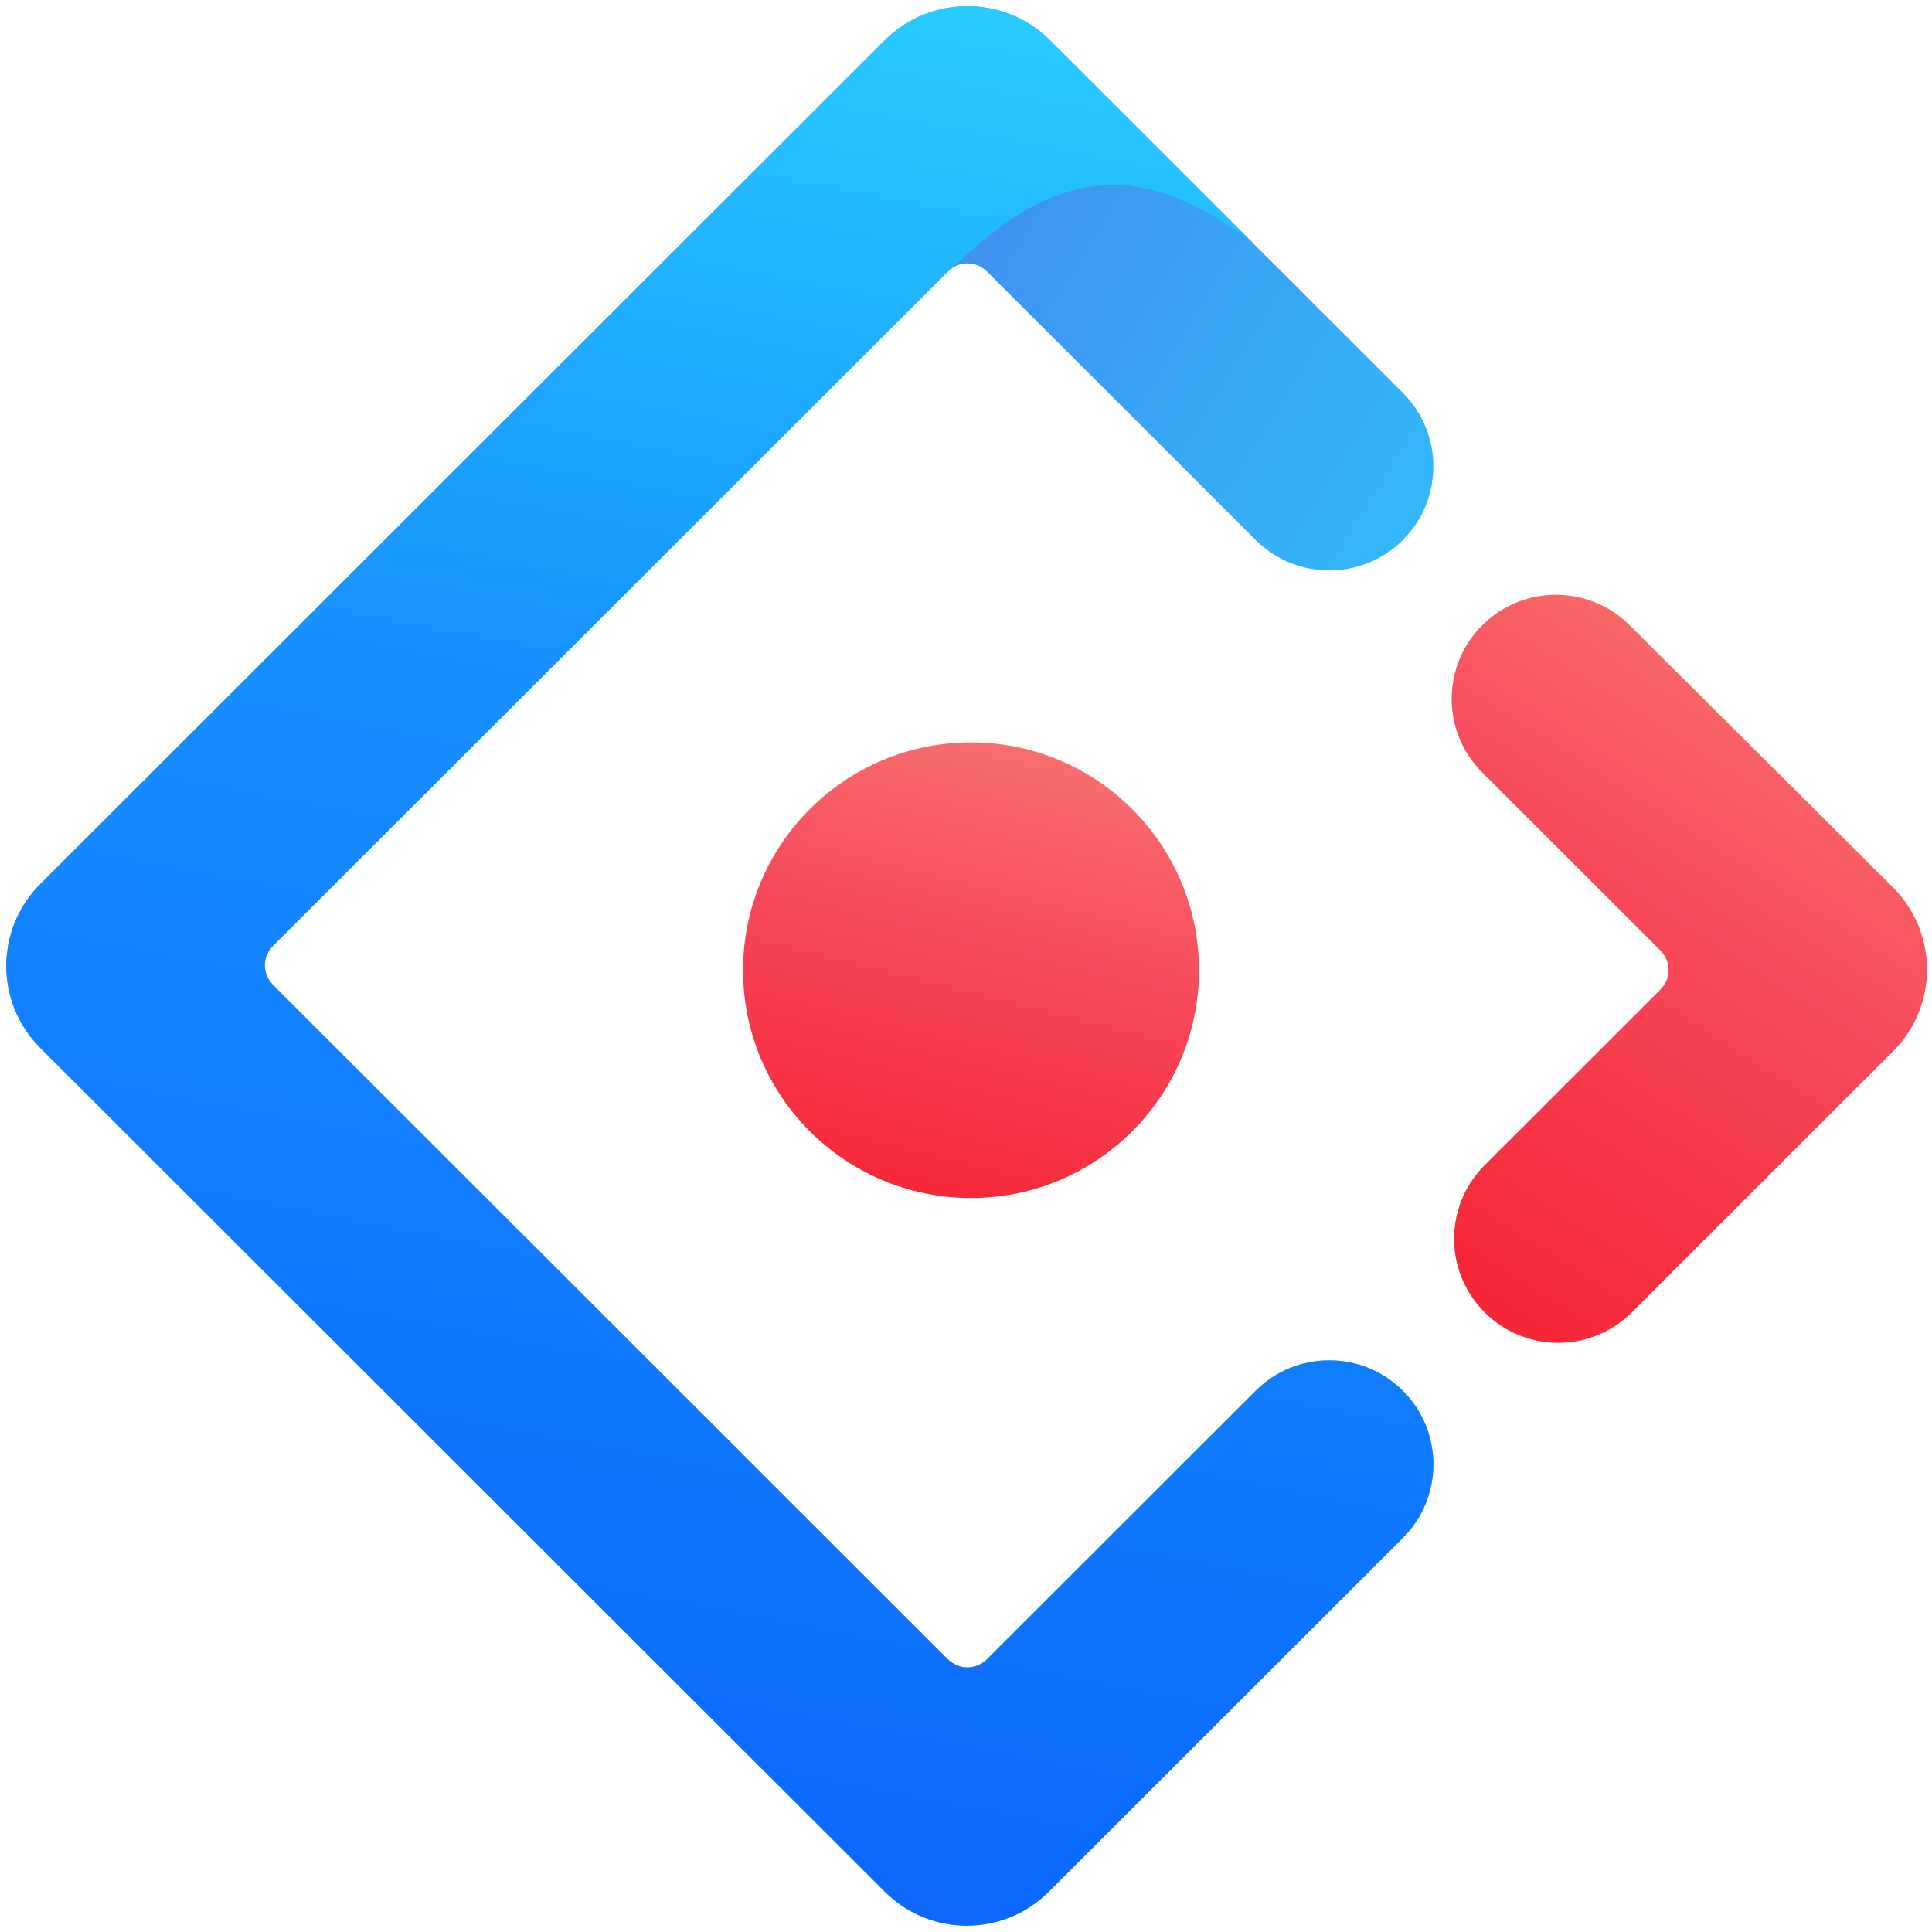
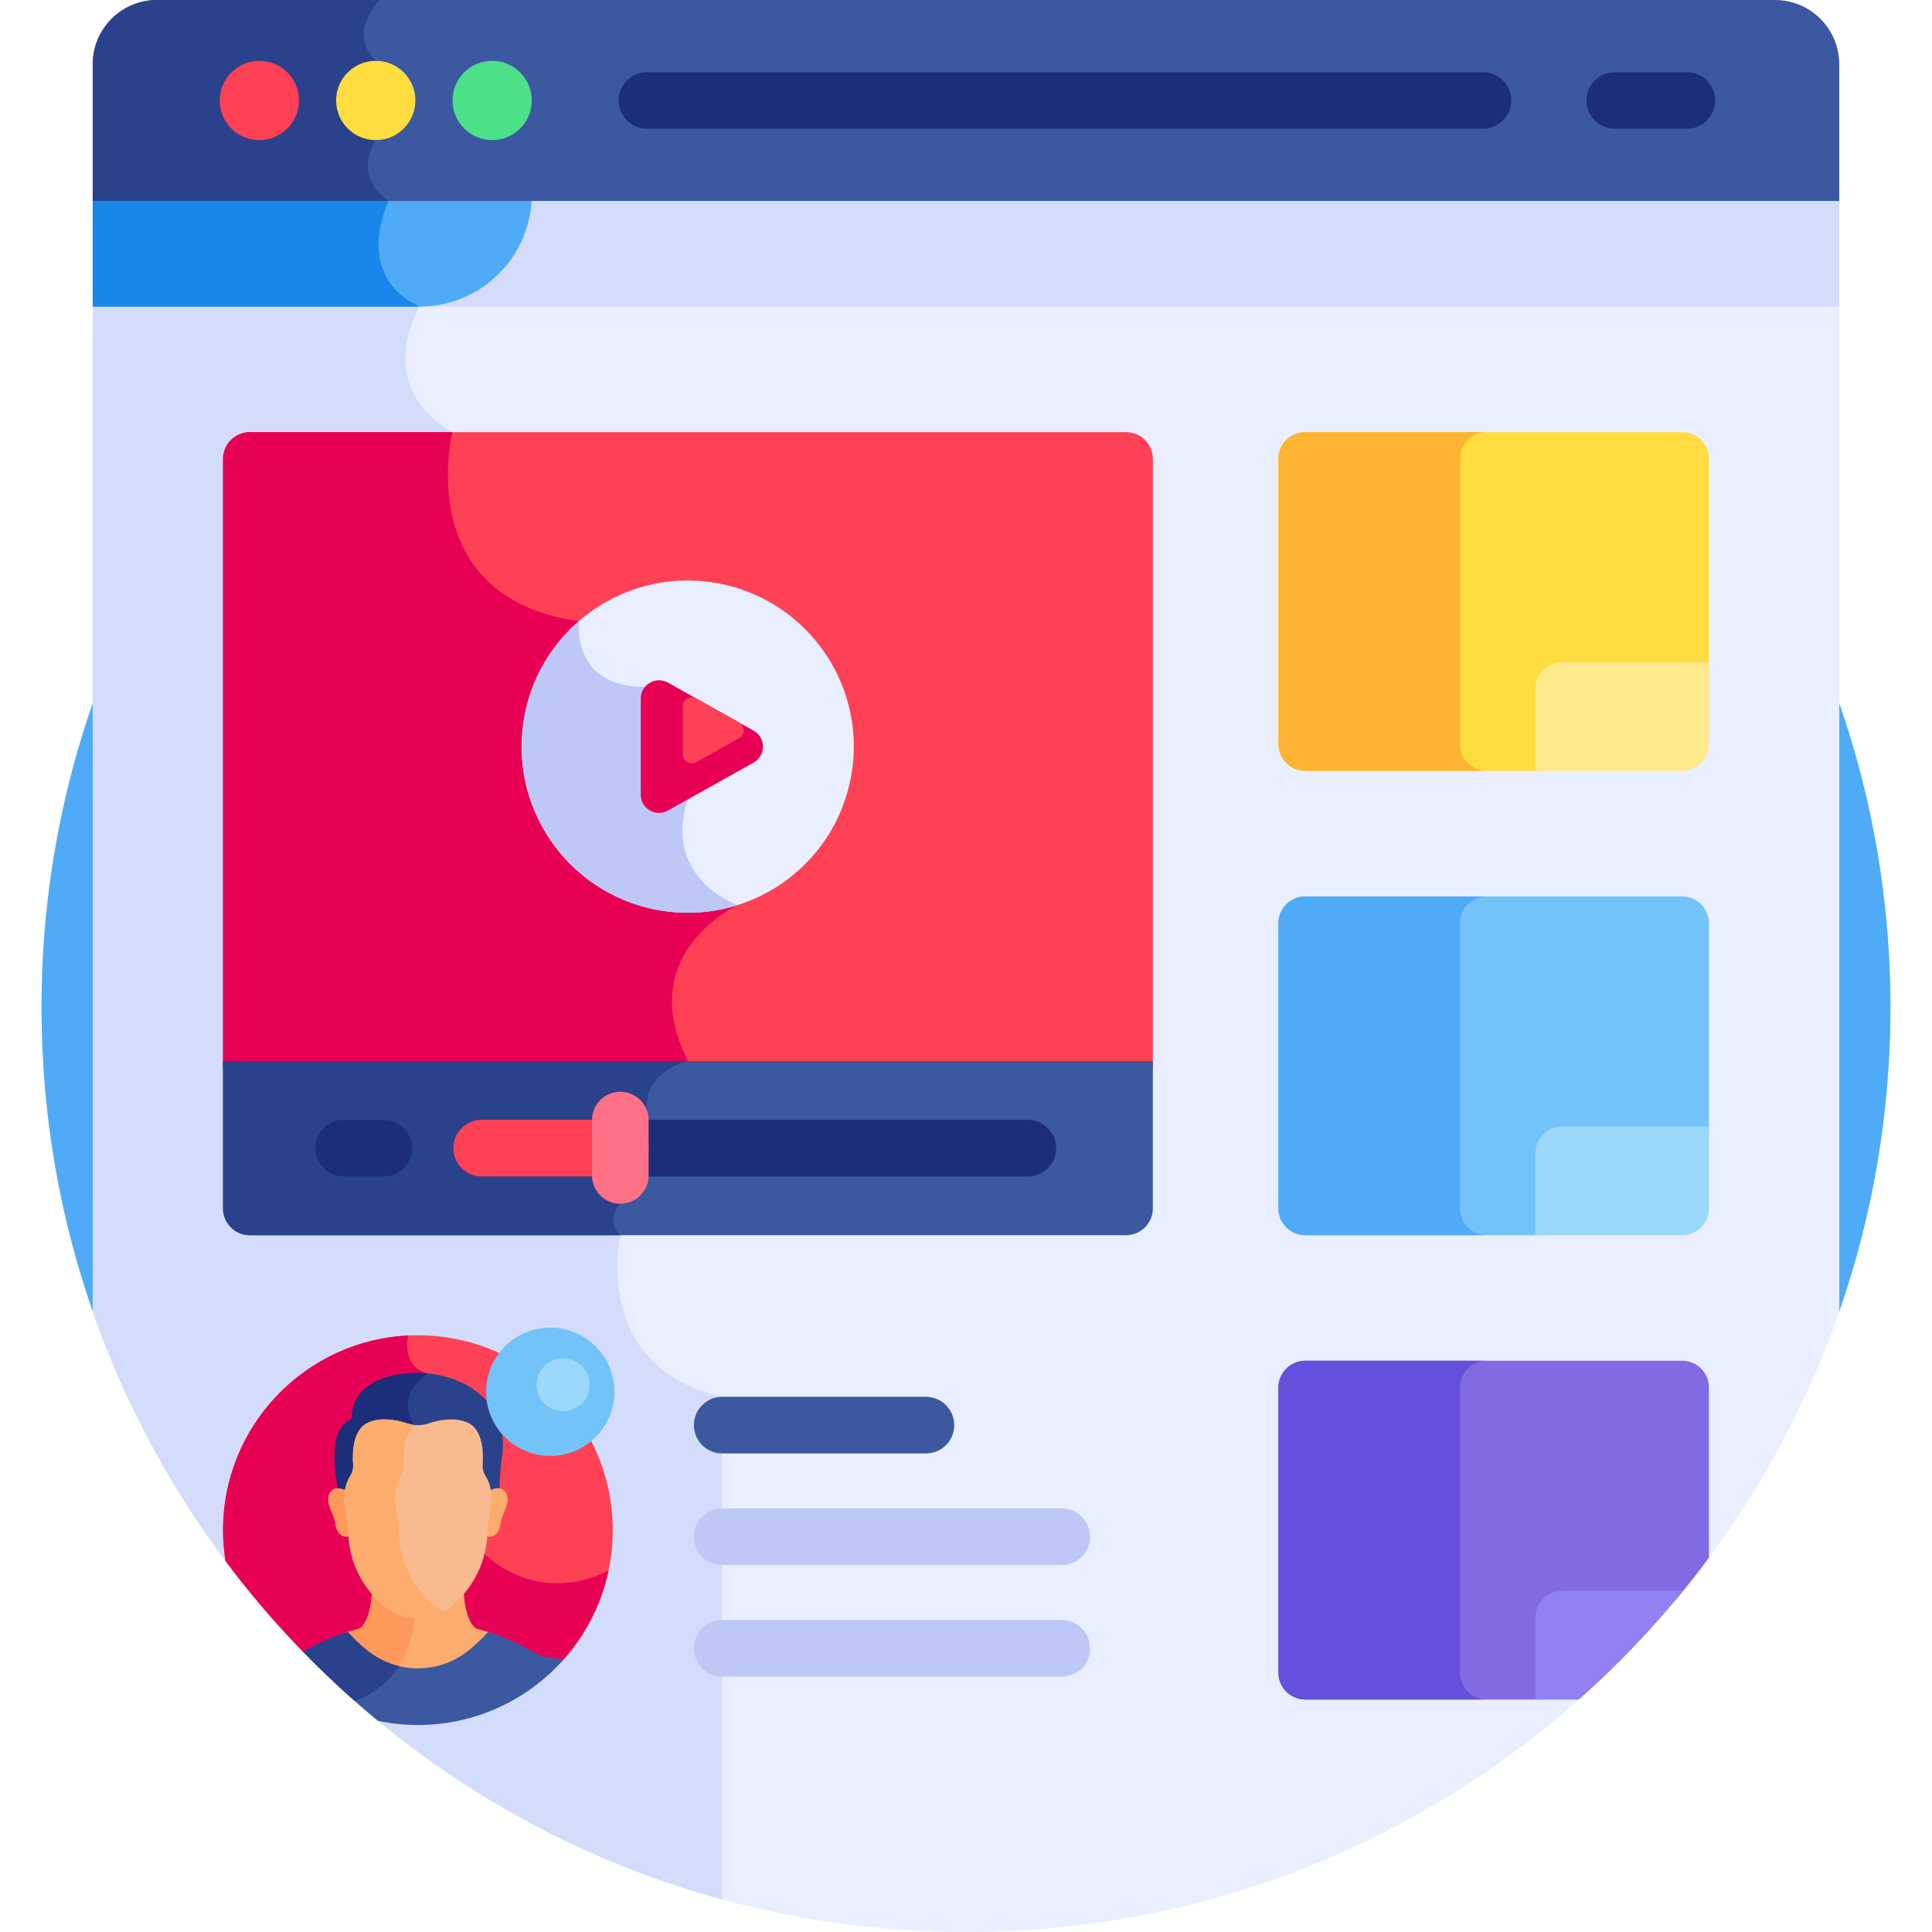
- <svg xmlns="http://www.w3.org/2000/svg" width="200" height="200" version="1.1" viewBox="0 0 200 200">
-   <defs>
-     <linearGradient id="linearGradient-1" x1="62.102%" x2="108.197%" y1="0%" y2="37.864%">
-       <stop offset="0%" stop-color="#4285EB" />
-       <stop offset="100%" stop-color="#2EC7FF" />
-     </linearGradient>
-     <linearGradient id="linearGradient-2" x1="69.644%" x2="54.043%" y1="0%" y2="108.457%">
-       <stop offset="0%" stop-color="#29CDFF" />
-       <stop offset="37.86%" stop-color="#148EFF" />
-       <stop offset="100%" stop-color="#0A60FF" />
-     </linearGradient>
-     <linearGradient id="linearGradient-3" x1="69.691%" x2="16.723%" y1="-12.974%" y2="117.391%">
-       <stop offset="0%" stop-color="#FA816E" />
-       <stop offset="41.473%" stop-color="#F74A5C" />
-       <stop offset="100%" stop-color="#F51D2C" />
-     </linearGradient>
-     <linearGradient id="linearGradient-4" x1="68.128%" x2="30.44%" y1="-35.691%" y2="114.943%">
-       <stop offset="0%" stop-color="#FA8E7D" />
-       <stop offset="51.264%" stop-color="#F74A5C" />
-       <stop offset="100%" stop-color="#F51D2C" />
-     </linearGradient>
-   </defs>
-   <g id="Page-1" fill="none" fill-rule="evenodd" stroke="none" stroke-width="1">
-     <g id="logo" transform="translate(-20, -20)">
-       <g id="Group-28-Copy-5" transform="translate(20, 20)">
-         <g id="Group-27-Copy-3">
-           <g id="Group-25" fill-rule="nonzero">
-             <g id="2">
-               <path id="Shape" fill="url(#linearGradient-1)" d="M91.588,4.177 L4.18,91.513 C-0.519,96.208 -0.519,103.792 4.18,108.487 L91.588,195.823 C96.287,200.519 103.877,200.519 108.577,195.823 L145.225,159.205 C149.434,155 149.434,148.182 145.225,143.977 C141.017,139.772 134.194,139.772 129.985,143.977 L102.202,171.737 C101.032,172.906 99.257,172.906 98.088,171.737 L28.286,101.993 C27.116,100.824 27.116,99.051 28.286,97.882 L98.088,28.138 C99.257,26.969 101.032,26.969 102.202,28.138 L129.985,55.898 C134.194,60.103 141.017,60.103 145.225,55.898 C149.434,51.693 149.434,44.876 145.225,40.671 L108.581,4.056 C103.862,-0.538 96.269,-0.501 91.588,4.177 Z" />
-               <path id="Shape" fill="url(#linearGradient-2)" d="M91.588,4.177 L4.18,91.513 C-0.519,96.208 -0.519,103.792 4.18,108.487 L91.588,195.823 C96.287,200.519 103.877,200.519 108.577,195.823 L145.225,159.205 C149.434,155 149.434,148.182 145.225,143.977 C141.017,139.772 134.194,139.772 129.985,143.977 L102.202,171.737 C101.032,172.906 99.257,172.906 98.088,171.737 L28.286,101.993 C27.116,100.824 27.116,99.051 28.286,97.882 L98.088,28.138 C101,25.627 105.752,20.542 112.73,19.352 C117.916,18.469 123.585,20.414 129.739,25.189 C125.625,21.078 118.572,14.034 108.581,4.056 C103.862,-0.538 96.269,-0.501 91.588,4.177 Z" />
-             </g>
-             <path id="Shape" fill="url(#linearGradient-3)" d="M153.686,135.855 C157.894,140.06 164.717,140.06 168.926,135.855 L195.96,108.843 C200.659,104.147 200.659,96.564 195.961,91.869 L168.691,64.718 C164.472,60.518 157.647,60.524 153.436,64.732 C149.227,68.937 149.227,75.754 153.436,79.959 L171.854,98.362 C173.024,99.531 173.024,101.305 171.854,102.473 L153.686,120.627 C149.477,124.832 149.477,131.65 153.686,135.855 Z" />
-           </g>
-           <ellipse id="Combined-Shape" cx="100.519" cy="100.437" fill="url(#linearGradient-4)" rx="23.6" ry="23.581" />
-         </g>
+ <svg xmlns="http://www.w3.org/2000/svg" id="Layer_1" enable-background="new 0 0 512 512" height="512" viewBox="0 0 512 512" width="512">
+   <g>
+     <path d="m24.572 347.569h462.855c8.785-25.235 13.574-52.342 13.574-80.571 0-135.311-109.691-245.002-245.002-245.002s-245.001 109.691-245.001 245.002c0 28.229 4.79 55.335 13.574 80.571z" fill="#4fabf7" />
+     <path d="m24.572 79.25v268.319c8.353 23.994 20.332 46.29 35.279 66.232l40.173 42.118c42.369 35.026 96.709 56.081 155.976 56.081 62.326 0 119.206-23.281 162.44-61.613l34.377-37.491c14.634-19.712 26.383-41.694 34.61-65.327v-268.319z" fill="#e9efff" />
+     <path d="m24.572 347.569c8.353 23.994 20.332 46.29 35.279 66.232l40.173 42.118c26.379 21.808 57.401 38.196 91.363 47.462v-133.208c-34.975-7.808-27-42.83-27-42.83-4.139-4.139 0-8.343 0-8.343s6.889-14.731 6.889-25.132 11.038-12.674 11.038-12.674c-14.548-28.62 13.129-41.295 13.129-41.295-21.085-9.249-13.129-28.058-13.129-28.058l-11.389-29.804c-19.77 0-17.49-17.408-17.49-17.408-44.593-6.352-33.513-50.111-33.513-50.111-21.439-12.13-8.776-33.268-8.776-33.268-1.286-.613-2.414-1.287-3.429-2h-83.145z" fill="#d3dcfb" />
+     <path d="m138.927 51.47c0 16.447-13.333 29.78-29.78 29.78h378.28v-29.78z" fill="#d3dcfb" />
+     <path d="m24.573 51.47v29.78h86.575c16.447 0 29.78-13.333 29.78-29.78z" fill="#4fabf7" />
+     <path d="m103.017 53.25c-.84-.579-1.554-1.175-2.175-1.78h-76.27v29.78h86.575c-17.964-8.564-8.13-28-8.13-28z" fill="#1886ea" />
+     <path d="m470.385 0h-428.77c-9.412 0-17.043 7.63-17.043 17.043v36.207h462.855v-36.207c0-9.413-7.63-17.043-17.042-17.043z" fill="#3c58a0" />
+     <path d="m100.696 0h-59.08c-9.412 0-17.043 7.63-17.043 17.043v36.207h78.445c-10.011-6.898-3.439-16.123-3.439-16.123s7.738-13.267 0-21.004c-7.738-7.738 1.117-16.123 1.117-16.123z" fill="#2a428c" />
+     <circle cx="68.732" cy="26.625" fill="#ff4155" r="10.502" />
+     <circle cx="99.578" cy="26.625" fill="#ffdd40" r="10.502" />
+     <circle cx="130.425" cy="26.625" fill="#4ce088" r="10.502" />
+     <g>
+       <path d="m393.002 34.125h-221.552c-4.142 0-7.5-3.357-7.5-7.5s3.358-7.5 7.5-7.5h221.552c4.142 0 7.5 3.357 7.5 7.5s-3.358 7.5-7.5 7.5z" fill="#1c2e7a" />
+     </g>
+     <g>
+       <path d="m447.05 34.125h-19.119c-4.142 0-7.5-3.357-7.5-7.5s3.358-7.5 7.5-7.5h19.119c4.142 0 7.5 3.357 7.5 7.5s-3.358 7.5-7.5 7.5z" fill="#1c2e7a" />
+     </g>
+     <path d="m298.406 114.518h-232.184c-3.93 0-7.115 3.186-7.115 7.115v161.561h246.415v-161.561c0-3.93-3.186-7.115-7.116-7.115z" fill="#ff4155" />
+     <path d="m66.222 114.518c-3.93 0-7.115 3.186-7.115 7.115v161.561h118.375c2.512-1.519 4.832-2 4.832-2-14.548-28.62 13.129-41.295 13.129-41.295-21.085-9.249-13.129-28.058-13.129-28.058l-11.389-29.804c-19.77 0-17.49-17.408-17.49-17.408-44.593-6.352-33.513-50.111-33.513-50.111z" fill="#e80054" />
+     <path d="m59.107 281.194v39.034c0 3.93 3.186 7.115 7.115 7.115h232.184c3.93 0 7.115-3.186 7.115-7.115v-39.034z" fill="#3c58a0" />
+     <path d="m59.107 320.228c0 3.93 3.186 7.116 7.115 7.116h98.165c-4.139-4.139 0-8.343 0-8.343s6.889-14.731 6.889-25.132 11.038-12.674 11.038-12.674h-123.207z" fill="#2a428c" />
+     <path d="m408.888 184.568c0-3.904 3.165-7.068 7.068-7.068h36.937v-55.867c0-3.93-3.186-7.115-7.115-7.115h-99.873c-3.93 0-7.115 3.186-7.115 7.115v75.548c0 3.93 3.186 7.115 7.115 7.115h62.983z" fill="#ffdd40" />
+     <path d="m408.888 307.615c0-3.904 3.165-7.068 7.068-7.068h36.937v-55.867c0-3.93-3.186-7.115-7.115-7.115h-99.873c-3.93 0-7.115 3.186-7.115 7.115v75.548c0 3.93 3.186 7.115 7.115 7.115h62.983z" fill="#73c3f9" />
+     <path d="m452.893 412.813v-45.086c0-3.93-3.186-7.116-7.115-7.116h-99.873c-3.93 0-7.115 3.186-7.115 7.116v75.548c0 3.93 3.186 7.115 7.115 7.115h62.983v-19.728c0-3.904 3.165-7.068 7.068-7.068h28.464c2.922-3.512 5.747-7.107 8.473-10.781z" fill="#816ae2" />
+     <path d="m386.898 197.182v-75.549c0-3.93 3.186-7.115 7.115-7.115h-48.109c-3.93 0-7.115 3.186-7.115 7.115v75.549c0 3.93 3.186 7.115 7.115 7.115h48.109c-3.929 0-7.115-3.186-7.115-7.115z" fill="#ffb332" />
+     <path d="m386.898 320.228v-75.548c0-3.93 3.186-7.116 7.115-7.116h-48.109c-3.93 0-7.115 3.186-7.115 7.116v75.548c0 3.93 3.186 7.116 7.115 7.116h48.109c-3.929 0-7.115-3.186-7.115-7.116z" fill="#4fabf7" />
+     <path d="m386.898 443.275v-75.548c0-3.93 3.186-7.116 7.115-7.116h-48.109c-3.93 0-7.115 3.186-7.115 7.116v75.548c0 3.93 3.186 7.115 7.115 7.115h48.109c-3.929.001-7.115-3.185-7.115-7.115z" fill="#6550dd" />
+     <g>
+       <path d="m245.387 385.173h-54c-4.142 0-7.5-3.357-7.5-7.5s3.358-7.5 7.5-7.5h54c4.142 0 7.5 3.357 7.5 7.5s-3.358 7.5-7.5 7.5z" fill="#3c58a0" />
+     </g>
+     <g>
+       <path d="m281.387 414.75h-90c-4.142 0-7.5-3.357-7.5-7.5s3.358-7.5 7.5-7.5h90c4.142 0 7.5 3.357 7.5 7.5s-3.357 7.5-7.5 7.5z" fill="#bec8f7" />
+     </g>
+     <g>
+       <path d="m281.387 444.327h-90c-4.142 0-7.5-3.357-7.5-7.5 0-4.142 3.358-7.5 7.5-7.5h90c4.142 0 7.5 3.358 7.5 7.5s-3.357 7.5-7.5 7.5z" fill="#bec8f7" />
+     </g>
+     <g>
+       <path d="m101.702 311.769h-10.629c-4.142 0-7.5-3.357-7.5-7.5s3.358-7.5 7.5-7.5h10.629c4.142 0 7.5 3.357 7.5 7.5s-3.358 7.5-7.5 7.5z" fill="#1c2e7a" />
+     </g>
+     <g>
+       <path d="m272.387 311.769h-107.999c-4.142 0-7.5-3.357-7.5-7.5s3.358-7.5 7.5-7.5h107.999c4.142 0 7.5 3.357 7.5 7.5s-3.357 7.5-7.5 7.5z" fill="#1c2e7a" />
+     </g>
+     <g>
+       <path d="m164.388 311.769h-36.751c-4.142 0-7.5-3.357-7.5-7.5s3.358-7.5 7.5-7.5h36.751c4.142 0 7.5 3.357 7.5 7.5s-3.358 7.5-7.5 7.5z" fill="#ff4155" />
+     </g>
+     <g>
+       <path d="m164.387 319c-4.142 0-7.5-3.357-7.5-7.5v-14.667c0-4.143 3.358-7.5 7.5-7.5s7.5 3.357 7.5 7.5v14.667c0 4.143-3.358 7.5-7.5 7.5z" fill="#ff7186" />
+     </g>
+     <path d="m413.956 175.5c-3.904 0-7.068 3.164-7.068 7.068v21.729h38.89c3.93 0 7.115-3.186 7.115-7.115v-21.682z" fill="#ffe98d" />
+     <path d="m413.956 298.547c-3.904 0-7.068 3.165-7.068 7.068v21.729h38.89c3.93 0 7.115-3.186 7.115-7.115v-21.681h-38.937z" fill="#9bd8f9" />
+     <path d="m413.956 421.594c-3.904 0-7.068 3.164-7.068 7.068v21.728h11.55c9.966-8.834 19.208-18.464 27.623-28.797h-32.105z" fill="#9181f2" />
+     <ellipse cx="182.314" cy="197.856" fill="#e9efff" rx="44.034" ry="44.034" transform="matrix(.234 -.972 .972 .234 -52.732 328.772)" />
+     <path d="m182.314 211.841-11.389-29.804c-19.77 0-17.49-17.408-17.49-17.408-9.281 8.073-15.156 19.96-15.156 33.227 0 24.319 19.715 44.034 44.034 44.034 4.573 0 8.982-.698 13.129-1.991-21.083-9.249-13.128-28.058-13.128-28.058z" fill="#bec8f7" />
+     <path d="m199.721 193.628-22.699-12.724c-3.231-1.811-7.217.524-7.217 4.228v25.448c0 3.704 3.986 6.039 7.217 4.228l22.699-12.724c3.303-1.852 3.303-6.605 0-8.456z" fill="#e80054" />
+     <path d="m195.842 191.421-11.287-6.327c-1.607-.901-3.589.261-3.589 2.102v12.654c0 1.842 1.982 3.003 3.589 2.102l11.287-6.327c1.642-.92 1.642-3.284 0-4.204z" fill="#ff4155" />
+     <path d="m110.747 353.861c-28.52 0-51.64 23.12-51.64 51.64 0 2.797.235 5.538.664 8.215 6.323 8.443 13.185 16.457 20.525 24.005l.001-.002 28.956 16.167c.498.016.995.035 1.496.035 20.523 0 38.485-13.991 38.485-13.991 8.18-9.138 13.155-21.201 13.155-34.428-.001-28.521-23.122-51.641-51.642-51.641z" fill="#ff4155" />
+     <path d="m161.249 416.267c-19.314 9.533-32.85-4.438-32.85-4.438s-6.851-45.787-15.023-47.856c-5.808-1.47-5.766-6.98-5.256-10.046-27.299 1.368-49.013 23.935-49.013 51.574 0 2.797.235 5.538.664 8.215 6.323 8.443 13.185 16.457 20.525 24.005l.001-.002 28.956 16.167c.498.016.995.035 1.496.035 20.523 0 38.485-13.991 38.485-13.991 5.894-6.586 10.112-14.697 12.015-23.663z" fill="#e80054" />
+     <g>
+       <path d="m96.94 437.954c3.939 3.059 8.801 4.721 13.807 4.721s9.868-1.661 13.807-4.721c1.828-1.42 3.733-3.169 5.572-5.226-1.061-.342-2.141-.656-3.247-.933-.67-.168-1.258-.571-1.638-1.106-1.752-2.471-2.237-6.291-2.332-9.061-1.229 1.431-2.518 2.628-3.75 3.585-4.941 3.837-11.891 3.832-16.826 0-1.232-.957-2.521-2.154-3.75-3.585-.098 2.832-.602 6.761-2.45 9.224-.315.42-.801.764-1.384.908-1.15.285-2.276.61-3.384.968 1.841 2.057 3.746 3.806 5.575 5.226z" fill="#fcad6d" />
+     </g>
+     <path d="m110.072 428.061c-2.745-.134-5.456-1.077-7.737-2.849-1.232-.957-2.521-2.154-3.75-3.585-.098 2.832-.602 6.761-2.45 9.224-.315.42-.801.764-1.384.908-1.15.285-2.276.61-3.384.967 1.84 2.057 3.744 3.806 5.573 5.227 2.502 1.943 5.378 3.317 8.425 4.064 3.185-4.733 4.33-10.078 4.707-13.956z" fill="#fd995b" />
+     <path d="m140.452 437.293c-3.537-1.995-7.19-3.616-11.128-4.813-1.809 2.055-3.693 3.785-5.497 5.186-3.732 2.898-8.337 4.472-13.08 4.472s-9.348-1.574-13.08-4.472c-1.804-1.401-3.688-3.131-5.496-5.186-3.926 1.196-7.602 2.824-11.128 4.813-.271.152-.515.293-.747.426 6.276 6.458 12.892 12.582 19.843 18.32 3.425.716 6.971 1.103 10.609 1.103 15.293 0 29.031-6.65 38.487-17.213-1.372-.426-2.876-.721-4.527-.856-1.571-.129-2.406-.737-4.256-1.78z" fill="#3c58a0" />
+     <path d="m105.695 441.526c-2.904-.706-5.645-2.01-8.028-3.86-1.804-1.401-3.688-3.131-5.496-5.186-3.926 1.196-7.602 2.824-11.128 4.813-.271.152-.515.293-.747.426 4.406 4.535 8.991 8.894 13.731 13.081 5.572-2.056 9.255-5.488 11.668-9.274z" fill="#2a428c" />
+     <g>
+       <g>
+         <path d="m106.679 364.08c-12.216 1.664-13.377 8.59-13.382 11.131-.001.533-.296 1.027-.776 1.26-6.354 3.091-2.928 17.989-2.928 17.989.638.043 1.595.59 2.093.831.122-.759.321-1.507.602-2.229.214-.551.482-1.107.817-1.632.581-.912.846-1.987.767-3.062-.228-3.108-.408-8.943 3.695-10.789 3.475-1.564 7.739-.658 10.457.246 1.766.587 3.678.587 5.444 0 2.719-.904 6.982-1.81 10.458-.246 4.091 1.841 3.923 7.646 3.697 10.762-.078 1.083.179 2.17.765 3.089.346.542.62 1.117.838 1.685.271.706.463 1.435.582 2.176.628-.304 1.814-.925 2.582-.816.094-3.258.395-6.769.395-6.769 3.62-17.73-12.953-25.418-26.106-23.626z" fill="#2a428c" />
+         <path d="m106.679 364.08c-12.216 1.664-13.377 8.59-13.382 11.131-.001.533-.296 1.027-.776 1.26-6.354 3.091-2.928 17.989-2.928 17.989.638.043 1.595.59 2.093.831.122-.759.321-1.507.602-2.229.214-.551.482-1.107.817-1.632.581-.912.846-1.987.767-3.062-.228-3.108-.408-8.943 3.695-10.789 3.475-1.564 7.739-.658 10.457.246.744.247 1.514.384 2.288.423-.119-.203-.245-.405-.387-.605-5.241-7.366 2.044-12.733 3.45-13.671-2.254-.223-4.521-.188-6.696.108z" fill="#1c2e7a" />
+       </g>
+       <path d="m133.474 394.898c-.951-.872-2.846-.43-3.666.104.18 1.118.19 2.262.035 3.391l-.967 7.043c0 .568-.018 1.125-.051 1.672 2.358.711 3.529-1.406 3.727-2.858.085-.625.224-1.242.416-1.843.627-1.959 2.89-5.324.506-7.509z" fill="#fcad6d" />
+       <path d="m88.021 394.898c.951-.872 2.847-.43 3.666.104-.18 1.118-.19 2.262-.035 3.391l.967 7.043c0 .568.018 1.125.051 1.672-2.358.711-3.529-1.406-3.727-2.858-.085-.625-.224-1.242-.416-1.843-.627-1.959-2.89-5.324-.506-7.509z" fill="#fd995b" />
+       <path d="m129.515 392.827c-.218-.568-.492-1.143-.838-1.685-.586-.919-.843-2.005-.765-3.089.226-3.116.105-9.211-3.986-11.051-3.475-1.564-7.738-.658-10.457.246-1.766.587-3.679.587-5.445 0-2.719-.904-6.982-1.809-10.457-.246-4.102 1.846-4.212 7.97-3.984 11.078.079 1.075-.186 2.151-.767 3.062-.335.525-.603 1.082-.817 1.632-.695 1.786-.898 3.722-.637 5.618l.967 7.044c0 10.127 5.406 17.011 10.005 20.581 2.4 1.864 5.362 2.876 8.413 2.876s6.013-1.013 8.413-2.876c4.598-3.571 10.004-10.454 10.004-20.581l.967-7.043c.258-1.877.063-3.795-.616-5.566z" fill="#f9ba8f" />
+       <g>
+         <path d="m115.764 426.017c-4.598-3.571-10.004-10.454-10.004-20.581l-.967-7.044c-.26-1.896-.058-3.833.637-5.618.214-.55.482-1.106.817-1.632.581-.912.846-1.987.767-3.062-.206-2.81-.135-8.086 2.912-10.435-.643-.061-1.282-.191-1.901-.397-2.719-.904-6.982-1.809-10.457-.246-4.102 1.846-4.212 7.97-3.984 11.078.079 1.075-.186 2.151-.767 3.062-.335.525-.603 1.082-.817 1.632-.695 1.786-.898 3.722-.637 5.618l.967 7.044c0 10.127 5.406 17.011 10.005 20.581 2.4 1.864 5.362 2.876 8.413 2.876 2.366 0 4.677-.611 6.715-1.754-.591-.33-1.16-.703-1.699-1.122z" fill="#fcad6d" />
      </g>
    </g>
+     <circle cx="145.827" cy="368.836" fill="#73c3f9" r="17.002" />
+     <circle cx="149.234" cy="366.979" fill="#9bd8f9" r="7.023" />
  </g>
</svg>
